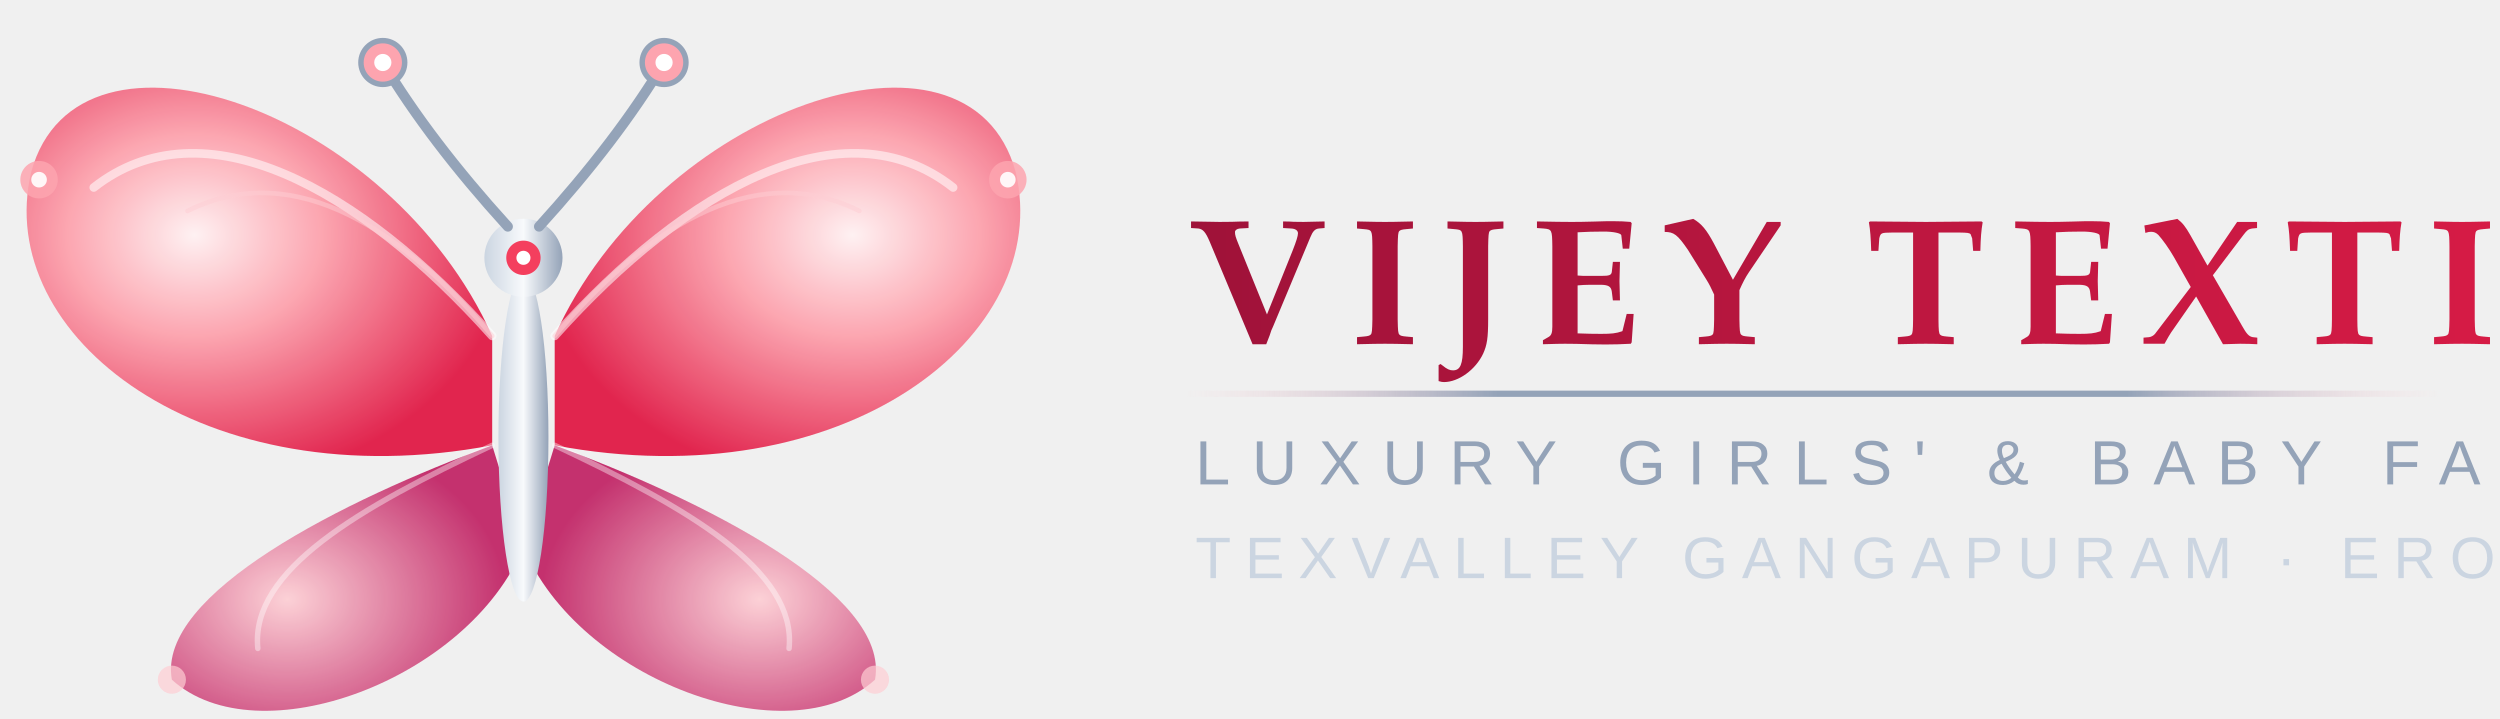
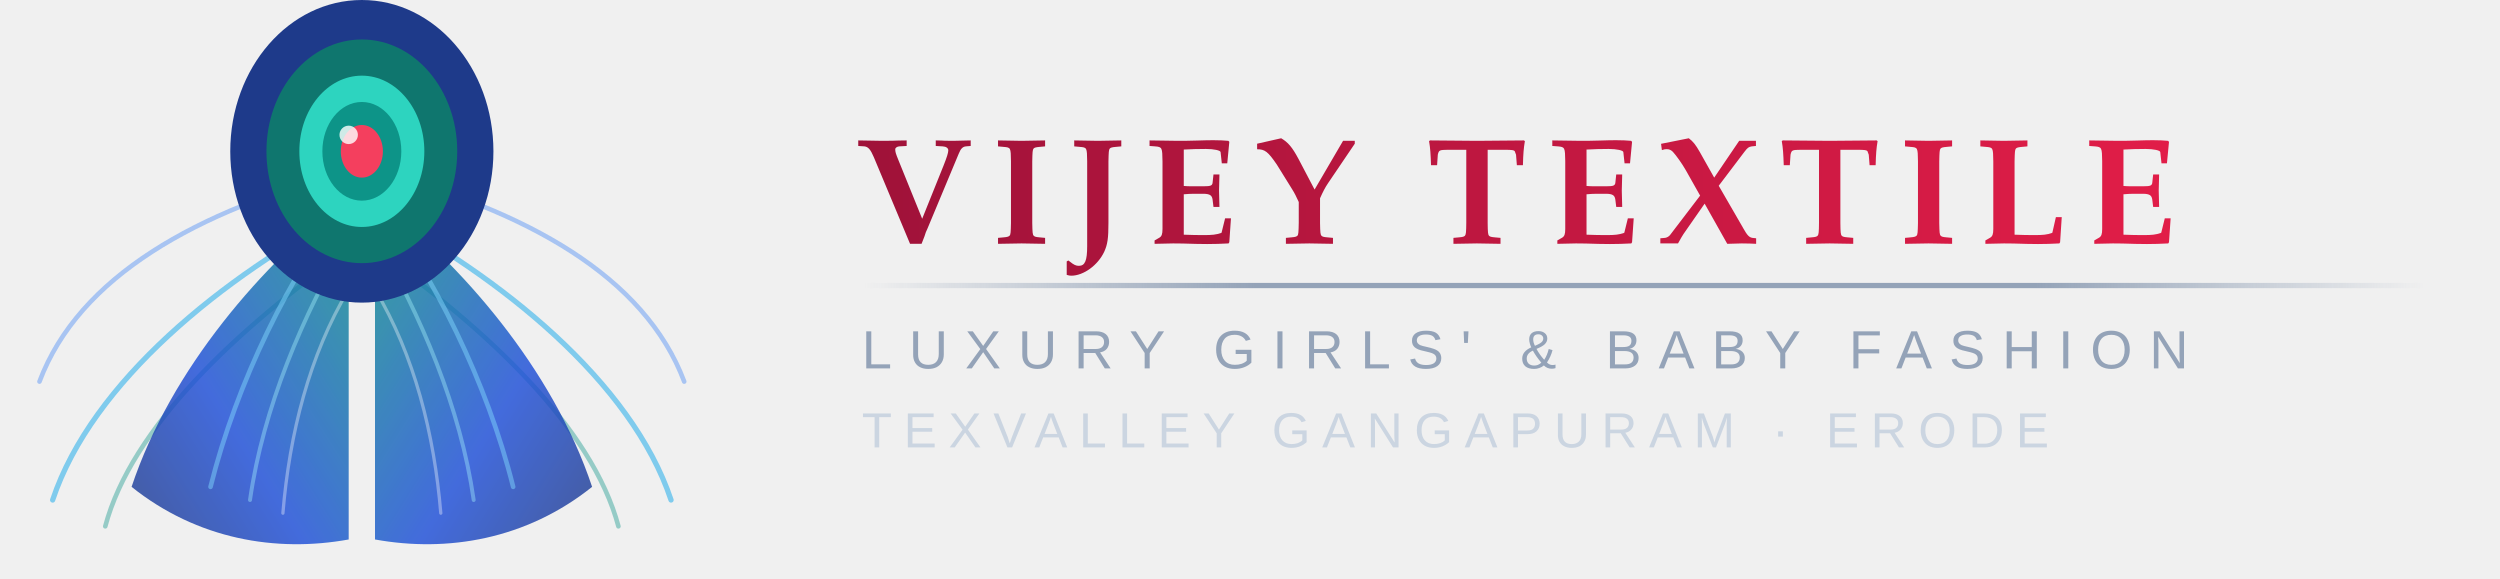
- <svg xmlns="http://www.w3.org/2000/svg" viewBox="0 0 320 92" width="320" height="92">
+ <svg xmlns="http://www.w3.org/2000/svg" viewBox="0 0 380 88" width="380" height="88">
  <defs>
-     <radialGradient id="uwL" cx="36%" cy="40%" r="68%">
-       <stop offset="0%" stop-color="#fff1f2" />
-       <stop offset="40%" stop-color="#fda4af" />
-       <stop offset="100%" stop-color="#e11d48" />
-     </radialGradient>
-     <radialGradient id="uwR" cx="64%" cy="40%" r="68%">
-       <stop offset="0%" stop-color="#fff1f2" />
-       <stop offset="40%" stop-color="#fda4af" />
-       <stop offset="100%" stop-color="#e11d48" />
-     </radialGradient>
-     <radialGradient id="lwL" cx="33%" cy="58%" r="62%">
-       <stop offset="0%" stop-color="#fecdd3" />
-       <stop offset="100%" stop-color="#be185d" />
-     </radialGradient>
-     <radialGradient id="lwR" cx="67%" cy="58%" r="62%">
-       <stop offset="0%" stop-color="#fecdd3" />
-       <stop offset="100%" stop-color="#be185d" />
-     </radialGradient>
-     <linearGradient id="bodyG" x1="0%" y1="0%" x2="100%" y2="0%">
-       <stop offset="0%" stop-color="#cbd5e1" />
-       <stop offset="50%" stop-color="#f8fafc" />
-       <stop offset="100%" stop-color="#94a3b8" />
+     <linearGradient id="bL" x1="100%" y1="0%" x2="0%" y2="100%">
+       <stop offset="0%" stop-color="#0d9488" />
+       <stop offset="60%" stop-color="#1d4ed8" />
+       <stop offset="100%" stop-color="#1e3a8a" />
    </linearGradient>
-     <linearGradient id="brandG" x1="0%" y1="0%" x2="100%" y2="0%">
+     <linearGradient id="bR" x1="0%" y1="0%" x2="100%" y2="100%">
+       <stop offset="0%" stop-color="#0d9488" />
+       <stop offset="60%" stop-color="#1d4ed8" />
+       <stop offset="100%" stop-color="#1e3a8a" />
+     </linearGradient>
+     <linearGradient id="shaft" x1="0%" y1="0%" x2="100%" y2="0%">
+       <stop offset="0%" stop-color="#b45309" />
+       <stop offset="50%" stop-color="#fbbf24" />
+       <stop offset="100%" stop-color="#d97706" />
+     </linearGradient>
+     <linearGradient id="brand" x1="0%" y1="0%" x2="100%" y2="0%">
      <stop offset="0%" stop-color="#9f1239" />
      <stop offset="100%" stop-color="#e11d48" />
    </linearGradient>
-     <linearGradient id="divLine" x1="0%" y1="0%" x2="100%" y2="0%">
-       <stop offset="0%" stop-color="#fecdd3" stop-opacity="0" />
+     <linearGradient id="div" x1="0%" y1="0%" x2="100%" y2="0%">
+       <stop offset="0%" stop-color="#94a3b8" stop-opacity="0" />
      <stop offset="25%" stop-color="#94a3b8" />
      <stop offset="75%" stop-color="#94a3b8" />
-       <stop offset="100%" stop-color="#fecdd3" stop-opacity="0" />
+       <stop offset="100%" stop-color="#94a3b8" stop-opacity="0" />
    </linearGradient>
  </defs>
-   <path d="M 63,43 C 50,14 10,0 4,22 C -1,43 26,64 63,57 Z" fill="url(#uwL)" opacity="0.96" />
-   <path d="M 63,43 C 46,24 26,13 12,24" fill="none" stroke="#ffffff" stroke-width="1.1" stroke-linecap="round" opacity="0.55" />
-   <path d="M 63,43 C 52,30 38,20 24,27" fill="none" stroke="#fecdd3" stroke-width="0.6" stroke-linecap="round" opacity="0.5" />
-   <circle cx="5" cy="23" r="2.4" fill="#fda4af" opacity="0.85" />
-   <circle cx="5" cy="23" r="1" fill="#ffffff" opacity="0.9" />
-   <path d="M 71,43 C 84,14 124,0 130,22 C 135,43 108,64 71,57 Z" fill="url(#uwR)" opacity="0.96" />
-   <path d="M 71,43 C 88,24 108,13 122,24" fill="none" stroke="#ffffff" stroke-width="1.1" stroke-linecap="round" opacity="0.55" />
-   <path d="M 71,43 C 82,30 96,20 110,27" fill="none" stroke="#fecdd3" stroke-width="0.6" stroke-linecap="round" opacity="0.5" />
-   <circle cx="129" cy="23" r="2.4" fill="#fda4af" opacity="0.85" />
-   <circle cx="129" cy="23" r="1" fill="#ffffff" opacity="0.9" />
-   <path d="M 63,57 C 44,64 20,76 22,87 C 33,97 60,87 67,70 Z" fill="url(#lwL)" opacity="0.88" />
-   <path d="M 63,57 C 46,65 32,73 33,83" fill="none" stroke="#ffffff" stroke-width="0.7" stroke-linecap="round" opacity="0.4" />
-   <circle cx="22" cy="87" r="1.8" fill="#fecdd3" opacity="0.7" />
-   <path d="M 71,57 C 90,64 114,76 112,87 C 101,97 74,87 67,70 Z" fill="url(#lwR)" opacity="0.88" />
-   <path d="M 71,57 C 88,65 102,73 101,83" fill="none" stroke="#ffffff" stroke-width="0.7" stroke-linecap="round" opacity="0.4" />
-   <circle cx="112" cy="87" r="1.8" fill="#fecdd3" opacity="0.7" />
-   <ellipse cx="67" cy="56" rx="3.2" ry="21" fill="url(#bodyG)" />
-   <circle cx="67" cy="33" r="5" fill="url(#bodyG)" />
-   <circle cx="67" cy="33" r="2.2" fill="#f43f5e" />
-   <circle cx="67" cy="33" r="0.9" fill="#ffffff" />
-   <path d="M 65,29 Q 55,18 49,8" stroke="#94a3b8" stroke-width="1.3" fill="none" stroke-linecap="round" />
-   <circle cx="49" cy="8" r="2.8" fill="#fda4af" stroke="#94a3b8" stroke-width="0.7" />
-   <circle cx="49" cy="8" r="1.1" fill="#ffffff" />
-   <path d="M 69,29 Q 79,18 85,8" stroke="#94a3b8" stroke-width="1.3" fill="none" stroke-linecap="round" />
-   <circle cx="85" cy="8" r="2.8" fill="#fda4af" stroke="#94a3b8" stroke-width="0.7" />
-   <circle cx="85" cy="8" r="1.1" fill="#ffffff" />
-   <text x="152" y="44" font-family="Palatino Linotype, Palatino, Georgia, serif" font-size="23" font-weight="bold" fill="url(#brandG)" letter-spacing="2.5">VIJEY TEXTILE</text>
-   <rect x="152" y="50" width="160" height="0.8" fill="url(#divLine)" />
-   <text x="153" y="62" font-family="Arial, Helvetica, sans-serif" font-size="8" fill="#94a3b8" letter-spacing="2.8">LUXURY GIRLS' &amp; BABY FASHION</text>
-   <text x="153" y="74" font-family="Arial, Helvetica, sans-serif" font-size="7.5" fill="#cbd5e1" letter-spacing="1.8">TEXVALLEY GANGAPURAM · ERODE</text>
+   <path d="M 53,32 C 34,42 14,58  8,76" fill="none" stroke="#0ea5e9" stroke-width="0.8" stroke-linecap="round" opacity="0.5" />
+   <path d="M 53,38 C 36,50 20,65 16,80" fill="none" stroke="#0d9488" stroke-width="0.7" stroke-linecap="round" opacity="0.4" />
+   <path d="M 53,26 C 30,32 12,42  6,58" fill="none" stroke="#3b82f6" stroke-width="0.7" stroke-linecap="round" opacity="0.4" />
+   <path d="M 57,32 C 76,42 96,58 102,76" fill="none" stroke="#0ea5e9" stroke-width="0.8" stroke-linecap="round" opacity="0.5" />
+   <path d="M 57,38 C 74,50 90,65  94,80" fill="none" stroke="#0d9488" stroke-width="0.7" stroke-linecap="round" opacity="0.4" />
+   <path d="M 57,26 C 80,32 98,42 104,58" fill="none" stroke="#3b82f6" stroke-width="0.7" stroke-linecap="round" opacity="0.4" />
+   <path d="M 53,30 C 40,40 26,56 20,74 C 30,82 42,84 53,82 Z" fill="url(#bL)" opacity="0.82" />
+   <path d="M 53,30 C 44,42 36,58 32,74" fill="none" stroke="#7dd3fc" stroke-width="0.7" opacity="0.5" stroke-linecap="round" />
+   <path d="M 53,36 C 46,48 40,62 38,76" fill="none" stroke="#a5f3fc" stroke-width="0.6" opacity="0.4" stroke-linecap="round" />
+   <path d="M 53,44 C 47,54 44,66 43,78" fill="none" stroke="#ffffff" stroke-width="0.5" opacity="0.35" stroke-linecap="round" />
+   <path d="M 57,30 C 70,40 84,56 90,74 C 80,82 68,84 57,82 Z" fill="url(#bR)" opacity="0.82" />
+   <path d="M 57,30 C 66,42 74,58 78,74" fill="none" stroke="#7dd3fc" stroke-width="0.7" opacity="0.5" stroke-linecap="round" />
+   <path d="M 57,36 C 64,48 70,62 72,76" fill="none" stroke="#a5f3fc" stroke-width="0.6" opacity="0.4" stroke-linecap="round" />
+   <path d="M 57,44 C 63,54 66,66 67,78" fill="none" stroke="#ffffff" stroke-width="0.5" opacity="0.35" stroke-linecap="round" />
+   <line x1="55" y1="25" x2="55" y2="85" stroke="url(#shaft)" stroke-width="1.6" stroke-linecap="round" />
+   <ellipse cx="55" cy="23" rx="20" ry="23" fill="#1e3a8a" />
+   <ellipse cx="55" cy="23" rx="14.5" ry="17" fill="#0f766e" />
+   <ellipse cx="55" cy="23" rx="9.5" ry="11.5" fill="#2dd4bf" />
+   <ellipse cx="55" cy="23" rx="6" ry="7.5" fill="#0d9488" />
+   <ellipse cx="55" cy="23" rx="3.2" ry="4" fill="#f43f5e" />
+   <circle cx="53" cy="20.5" r="1.4" fill="#ffffff" opacity="0.8" />
+   <text x="130" y="37" font-family="Palatino Linotype, Palatino, Georgia, serif" font-size="23" font-weight="bold" fill="url(#brand)" letter-spacing="2.5">VIJEY TEXTILE</text>
+   <rect x="130" y="43" width="240" height="0.8" fill="url(#div)" />
+   <text x="131" y="56" font-family="Arial, Helvetica, sans-serif" font-size="8.2" fill="#94a3b8" letter-spacing="2.6">LUXURY GIRLS' &amp; BABY FASHION</text>
+   <text x="131" y="68" font-family="Arial, Helvetica, sans-serif" font-size="7.5" fill="#cbd5e1" letter-spacing="1.8">TEXVALLEY GANGAPURAM · ERODE</text>
</svg>
